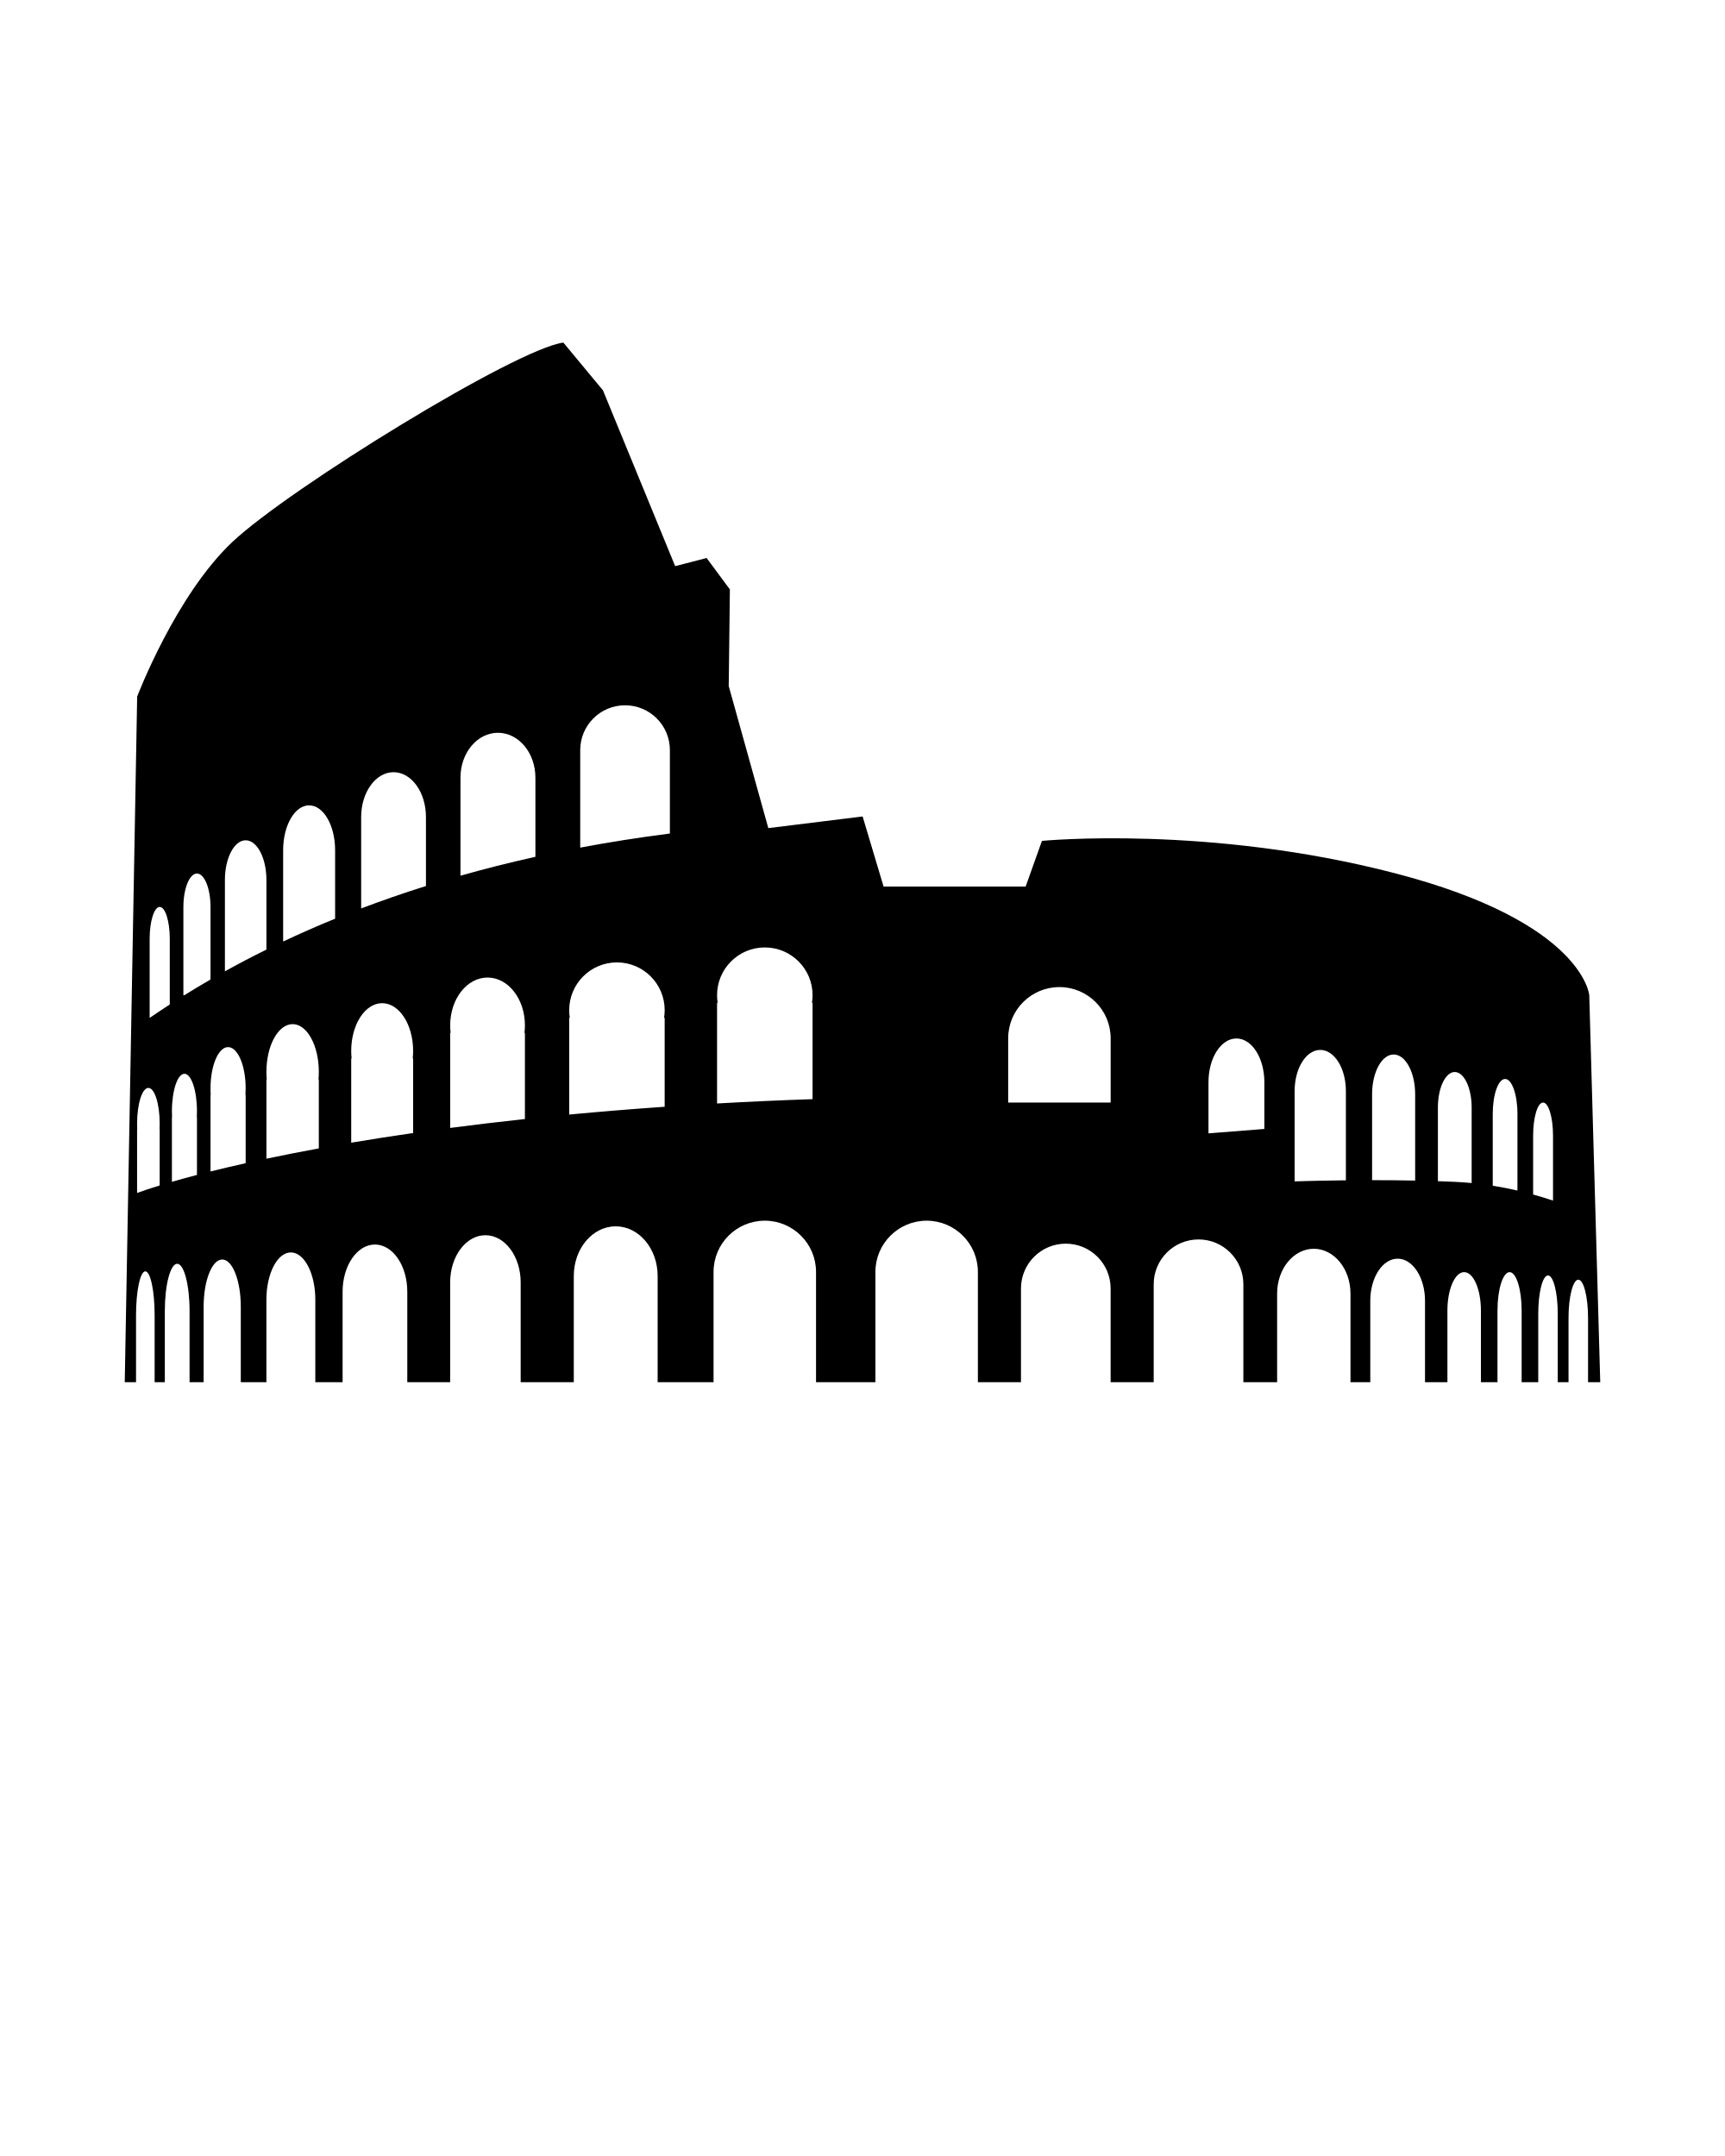
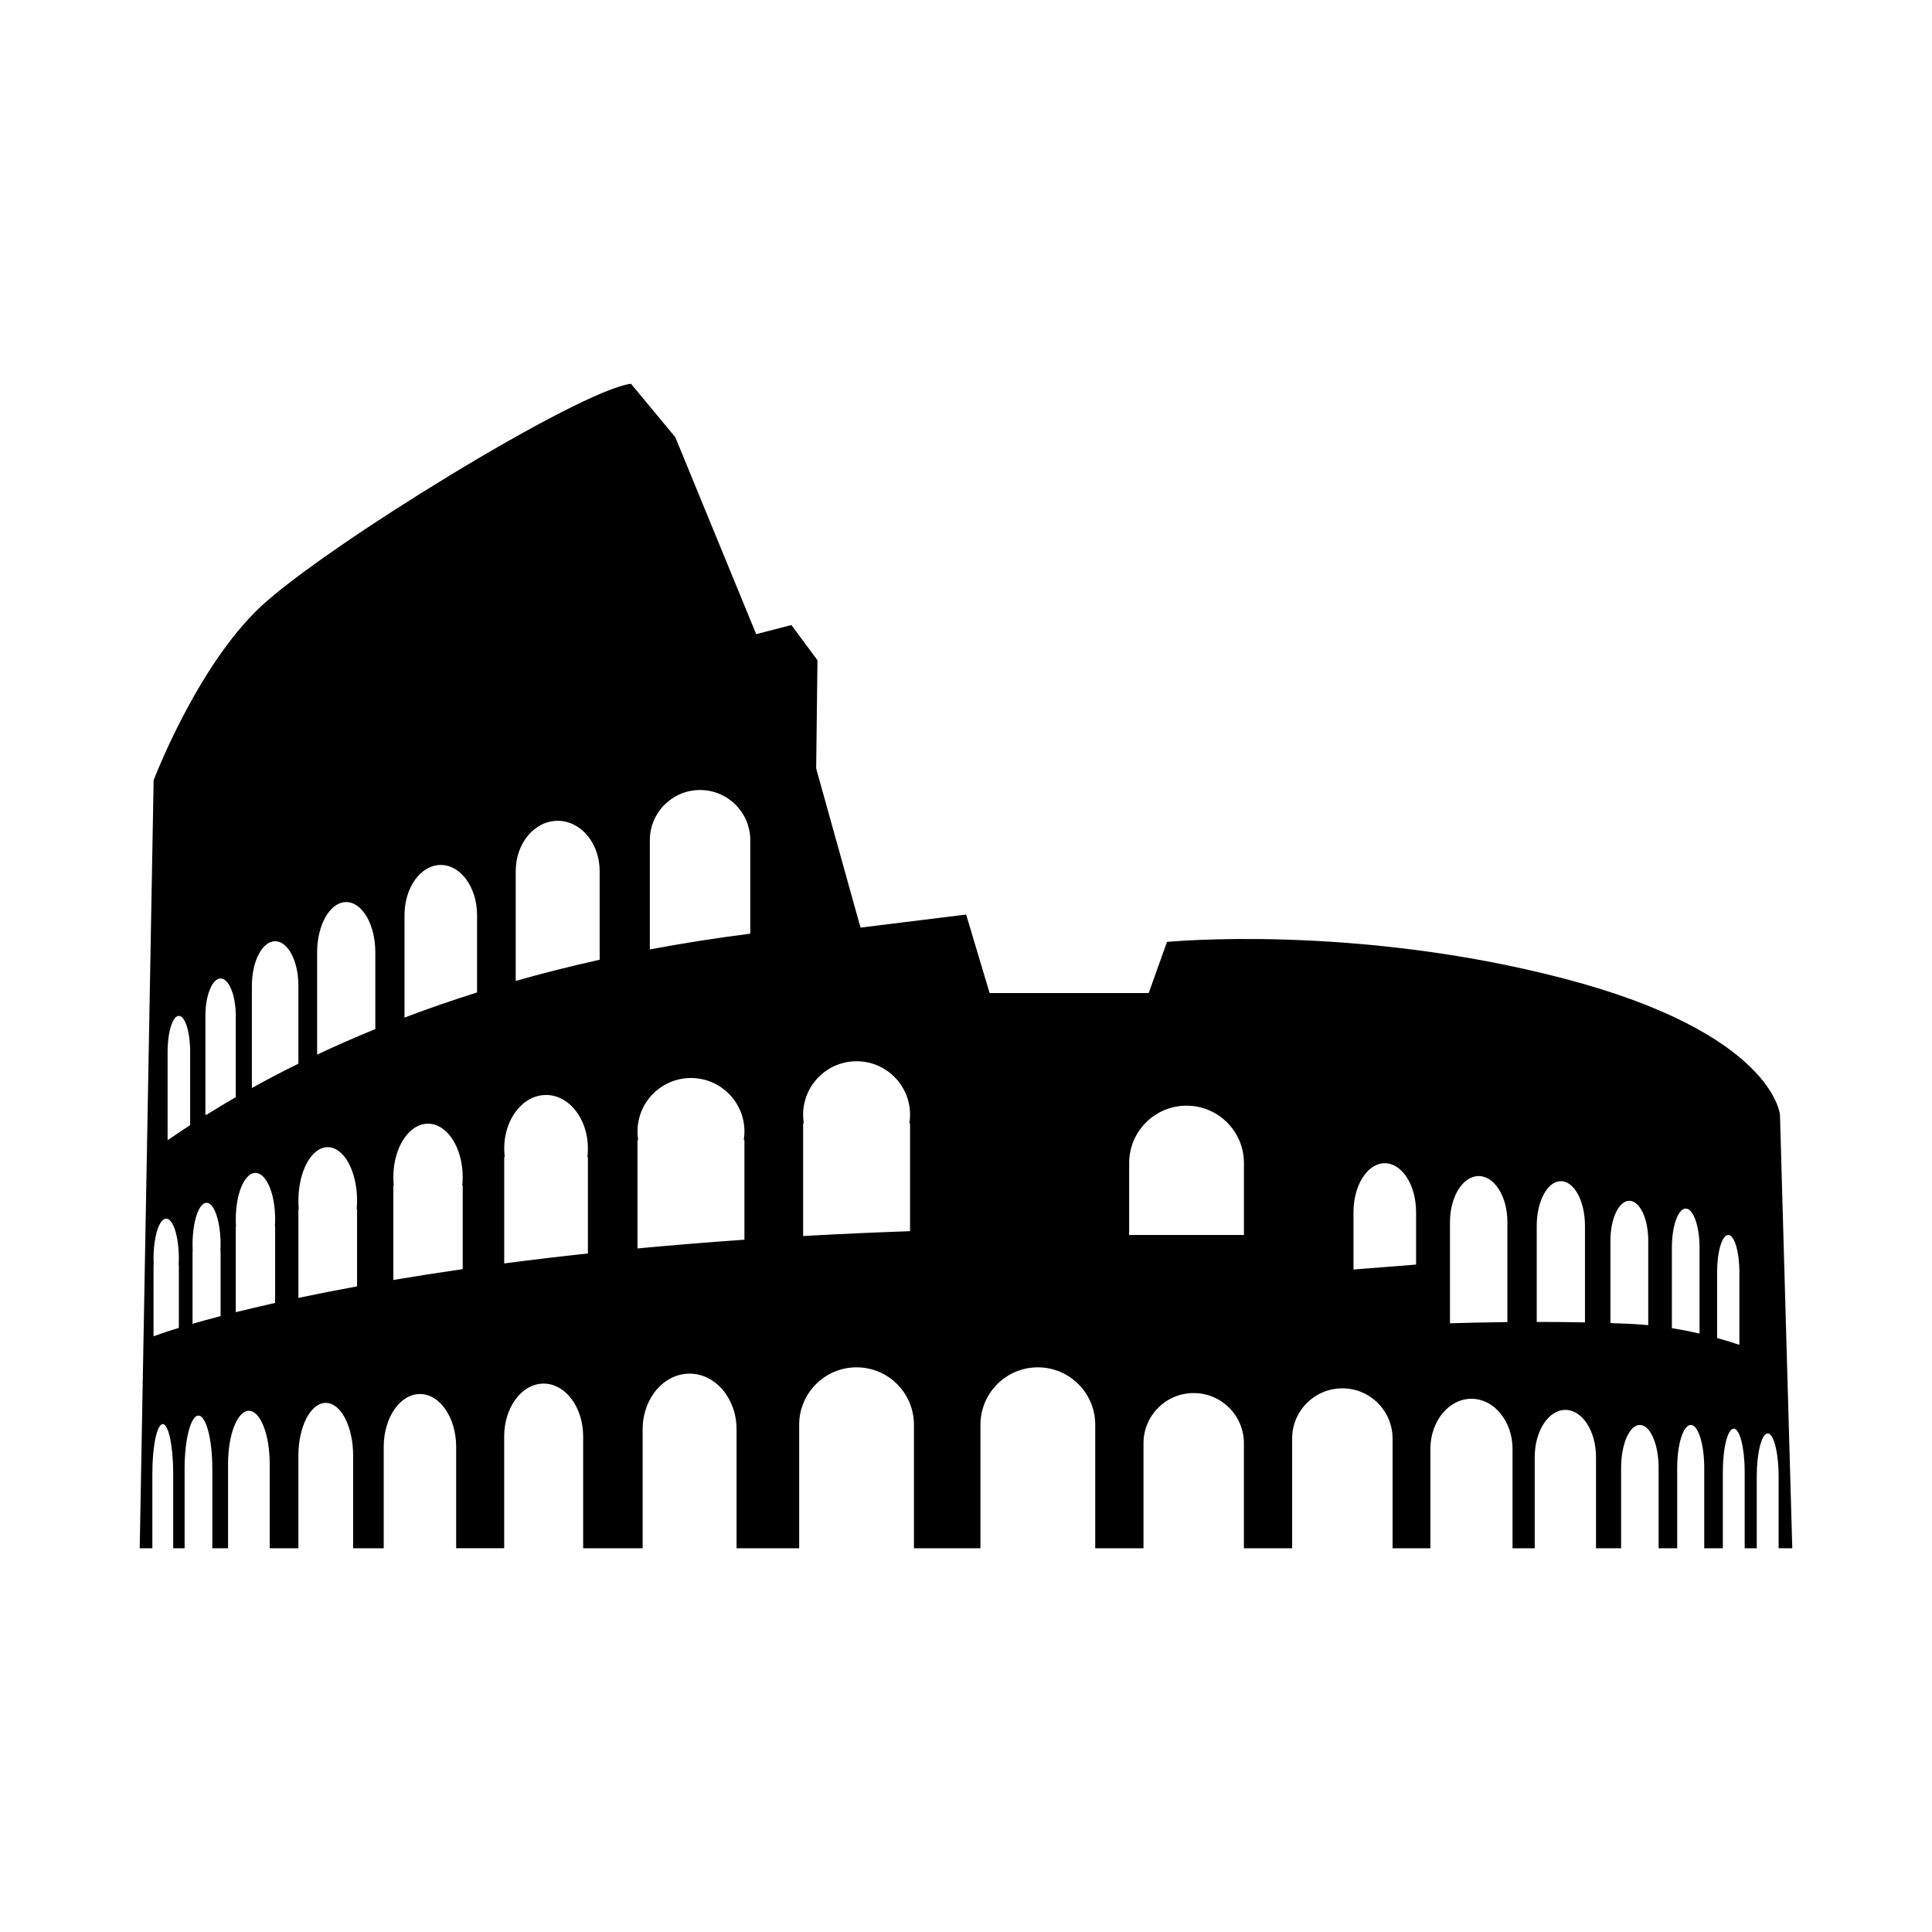
- <svg xmlns="http://www.w3.org/2000/svg" version="1.1" x="0px" y="0px" viewBox="0 0 100 125" enable-background="new 0 0 100 100" xml:space="preserve">
+ <svg xmlns="http://www.w3.org/2000/svg" version="1.1" x="0px" y="0px" viewBox="0 0 100 100" enable-background="new 0 0 100 100" xml:space="preserve">
  <path d="M92.768,80.137l-0.637-22.44c0,0-0.338-4.218-11.206-7.054c-10.868-2.835-20.523-1.89-20.523-1.89L59.458,51.4h-8.236  l-1.215-4.063l-5.467,0.675l-2.295-8.235l0.067-5.603l-1.349-1.822l-1.823,0.472L34.954,22.63l-2.295-2.767  c-2.701,0.337-15.864,8.438-19.172,11.543c-3.307,3.105-5.535,8.978-5.535,8.978l-0.72,39.754h0.654v-3.885  c0-1.405,0.241-2.544,0.539-2.544c0.298,0,0.539,1.139,0.539,2.544v3.885h0.591v-4.131c0-1.51,0.321-2.736,0.717-2.736  c0.396,0,0.717,1.226,0.717,2.736v4.131h0.816v-4.379c0-1.51,0.482-2.736,1.078-2.736c0.595,0,1.076,1.226,1.076,2.736v4.379h1.485  v-4.79c0-1.51,0.635-2.735,1.418-2.735c0.782,0,1.417,1.224,1.417,2.735v4.79h1.582V74.89c0-1.51,0.84-2.735,1.875-2.735  c1.036,0,1.875,1.225,1.875,2.735v5.247h2.485V74.35c0-1.51,0.915-2.735,2.044-2.735c1.129,0,2.044,1.225,2.044,2.735v5.788h3.079  v-6.16c0-1.59,1.088-2.878,2.431-2.878c1.342,0,2.43,1.289,2.43,2.878v6.16h3.241v-6.394c0-1.64,1.33-2.971,2.97-2.971  c1.64,0,2.971,1.331,2.971,2.971v6.394h3.442v-6.394c0-1.64,1.331-2.971,2.971-2.971c1.64,0,2.97,1.331,2.97,2.971v6.394h2.498  v-5.435c0-1.435,1.163-2.598,2.598-2.598c1.436,0,2.599,1.163,2.599,2.598v5.435h2.497v-5.68c0-1.435,1.164-2.598,2.599-2.598  c1.435,0,2.599,1.163,2.599,2.598v5.68h1.957V75c0-1.436,0.952-2.599,2.126-2.599c1.175,0,2.127,1.163,2.127,2.599v5.138h1.148  v-4.723c0-1.347,0.71-2.439,1.586-2.439c0.876,0,1.586,1.092,1.586,2.439v4.723h1.299v-4.162c0-1.227,0.435-2.221,0.971-2.221  c0.536,0,0.971,0.994,0.971,2.221v4.162h0.961v-4.162c0-1.227,0.315-2.221,0.703-2.221c0.385,0,0.697,0.994,0.697,2.221v4.162h0.963  v-3.969c0-1.227,0.252-2.222,0.565-2.222c0.312,0,0.565,0.995,0.565,2.222v3.969h0.625v-3.722c0-1.228,0.255-2.222,0.567-2.222  c0.312,0,0.565,0.994,0.565,2.222v3.722H92.768z M9.257,65.474v3.256c-0.51,0.157-0.947,0.302-1.31,0.435v-3.69h0.009  c-0.005-0.108-0.009-0.218-0.009-0.329c0-1.144,0.293-2.071,0.655-2.071c0.363,0,0.655,0.927,0.655,2.071  c0,0.111-0.003,0.221-0.008,0.329H9.257z M9.842,58.238c-0.445,0.289-0.834,0.551-1.167,0.778v-4.584c0-1.022,0.262-1.85,0.583-1.85  c0.323,0,0.584,0.828,0.584,1.85V58.238z M11.418,64.768v3.352c-0.528,0.139-1.012,0.272-1.452,0.4v-3.752h0.008  c-0.006-0.111-0.008-0.227-0.008-0.344c0-1.198,0.325-2.168,0.726-2.168s0.726,0.97,0.726,2.168c0,0.117-0.003,0.233-0.009,0.344  H11.418z M10.69,57.698h-0.059v-5.106c0-1.076,0.353-1.947,0.786-1.947c0.435,0,0.787,0.871,0.787,1.947v4.197  C11.654,57.107,11.149,57.412,10.69,57.698z M14.241,63.483v3.956c-0.732,0.164-1.411,0.325-2.037,0.48v-4.437h0.012  c-0.009-0.124-0.012-0.251-0.012-0.381c0-1.321,0.455-2.392,1.018-2.392c0.563,0,1.019,1.071,1.019,2.392  c0,0.13-0.005,0.257-0.013,0.381H14.241z M13.038,56.316V51.02c0-1.272,0.539-2.302,1.204-2.302c0.665,0,1.203,1.03,1.203,2.302  v4.035C14.57,55.486,13.769,55.909,13.038,56.316z M18.482,62.584v3.998c-1.087,0.199-2.099,0.399-3.037,0.597v-4.595h0.019  c-0.012-0.143-0.019-0.29-0.019-0.439c0-1.529,0.681-2.768,1.518-2.768c0.839,0,1.519,1.239,1.519,2.768  c0,0.15-0.006,0.296-0.019,0.439H18.482z M19.428,53.264c-1.08,0.44-2.084,0.884-3.014,1.323v-5.295c0-1.436,0.674-2.6,1.506-2.6  c0.833,0,1.507,1.164,1.507,2.6V53.264z M23.95,61.369v4.321c-1.267,0.183-2.463,0.371-3.59,0.561v-4.882h0.023  c-0.015-0.143-0.023-0.29-0.023-0.441c0-1.528,0.803-2.766,1.794-2.766c0.992,0,1.795,1.238,1.795,2.766  c0,0.151-0.008,0.297-0.023,0.441H23.95z M24.693,51.369c-1.333,0.42-2.585,0.856-3.756,1.301v-5.301  c0-1.435,0.841-2.599,1.878-2.599c1.037,0,1.878,1.164,1.878,2.599V51.369z M30.43,59.885v4.994  c-1.516,0.163-2.96,0.336-4.332,0.516v-5.51h0.027c-0.018-0.144-0.027-0.291-0.027-0.441c0-1.528,0.969-2.768,2.167-2.768  c1.196,0,2.165,1.239,2.165,2.768c0,0.15-0.009,0.297-0.027,0.441H30.43z M31.038,49.676c-1.528,0.339-2.975,0.707-4.344,1.096  v-5.688c0-1.436,0.972-2.599,2.172-2.599c1.2,0,2.172,1.163,2.172,2.599V49.676z M38.531,59.007v5.16  c-1.934,0.135-3.777,0.287-5.534,0.453v-5.613h0.034c-0.023-0.144-0.034-0.291-0.034-0.441c0-1.528,1.238-2.768,2.767-2.768  c1.53,0,2.768,1.24,2.768,2.768c0,0.15-0.012,0.297-0.035,0.441H38.531z M38.834,48.326c-1.818,0.232-3.55,0.507-5.198,0.817v-5.654  c0-1.435,1.164-2.598,2.599-2.598c1.435,0,2.599,1.163,2.599,2.598V48.326z M47.104,58.138v5.588  c-1.913,0.066-3.758,0.15-5.535,0.251v-5.839h0.035c-0.023-0.143-0.035-0.29-0.035-0.44c0-1.529,1.239-2.768,2.768-2.768  c1.528,0,2.768,1.239,2.768,2.768c0,0.15-0.012,0.297-0.036,0.44H47.104z M64.386,63.923h-5.941v-3.724  c0-1.64,1.331-2.97,2.971-2.97c1.64,0,2.97,1.33,2.97,2.97V63.923z M73.296,65.454l-3.239,0.256v-2.972  c0-1.397,0.725-2.53,1.62-2.53c0.895,0,1.619,1.133,1.619,2.53V65.454z M78.022,68.431c-1.266,0.014-2.314,0.042-2.971,0.062v-5.24  c0-1.315,0.665-2.381,1.485-2.381c0.821,0,1.486,1.066,1.486,2.381V68.431z M82.038,68.447c-0.859-0.018-1.701-0.024-2.497-0.024  v-4.978c0-1.275,0.559-2.308,1.249-2.308c0.689,0,1.248,1.033,1.248,2.308V68.447z M85.313,68.59c-0.32-0.031-0.647-0.055-0.98-0.07  c-0.324-0.016-0.651-0.028-0.977-0.038V64.21c0-1.136,0.438-2.057,0.977-2.057c0.541,0,0.98,0.921,0.98,2.057V68.59z M87.967,69.024  c-0.455-0.104-0.932-0.2-1.431-0.278v-4.168c0-1.117,0.32-2.022,0.716-2.022c0.396,0,0.716,0.905,0.716,2.022V69.024z M90.03,69.608  c-0.357-0.12-0.742-0.239-1.153-0.353v-3.413c0-1.06,0.258-1.919,0.575-1.919c0.32,0,0.578,0.859,0.578,1.919V69.608z" />
</svg>
